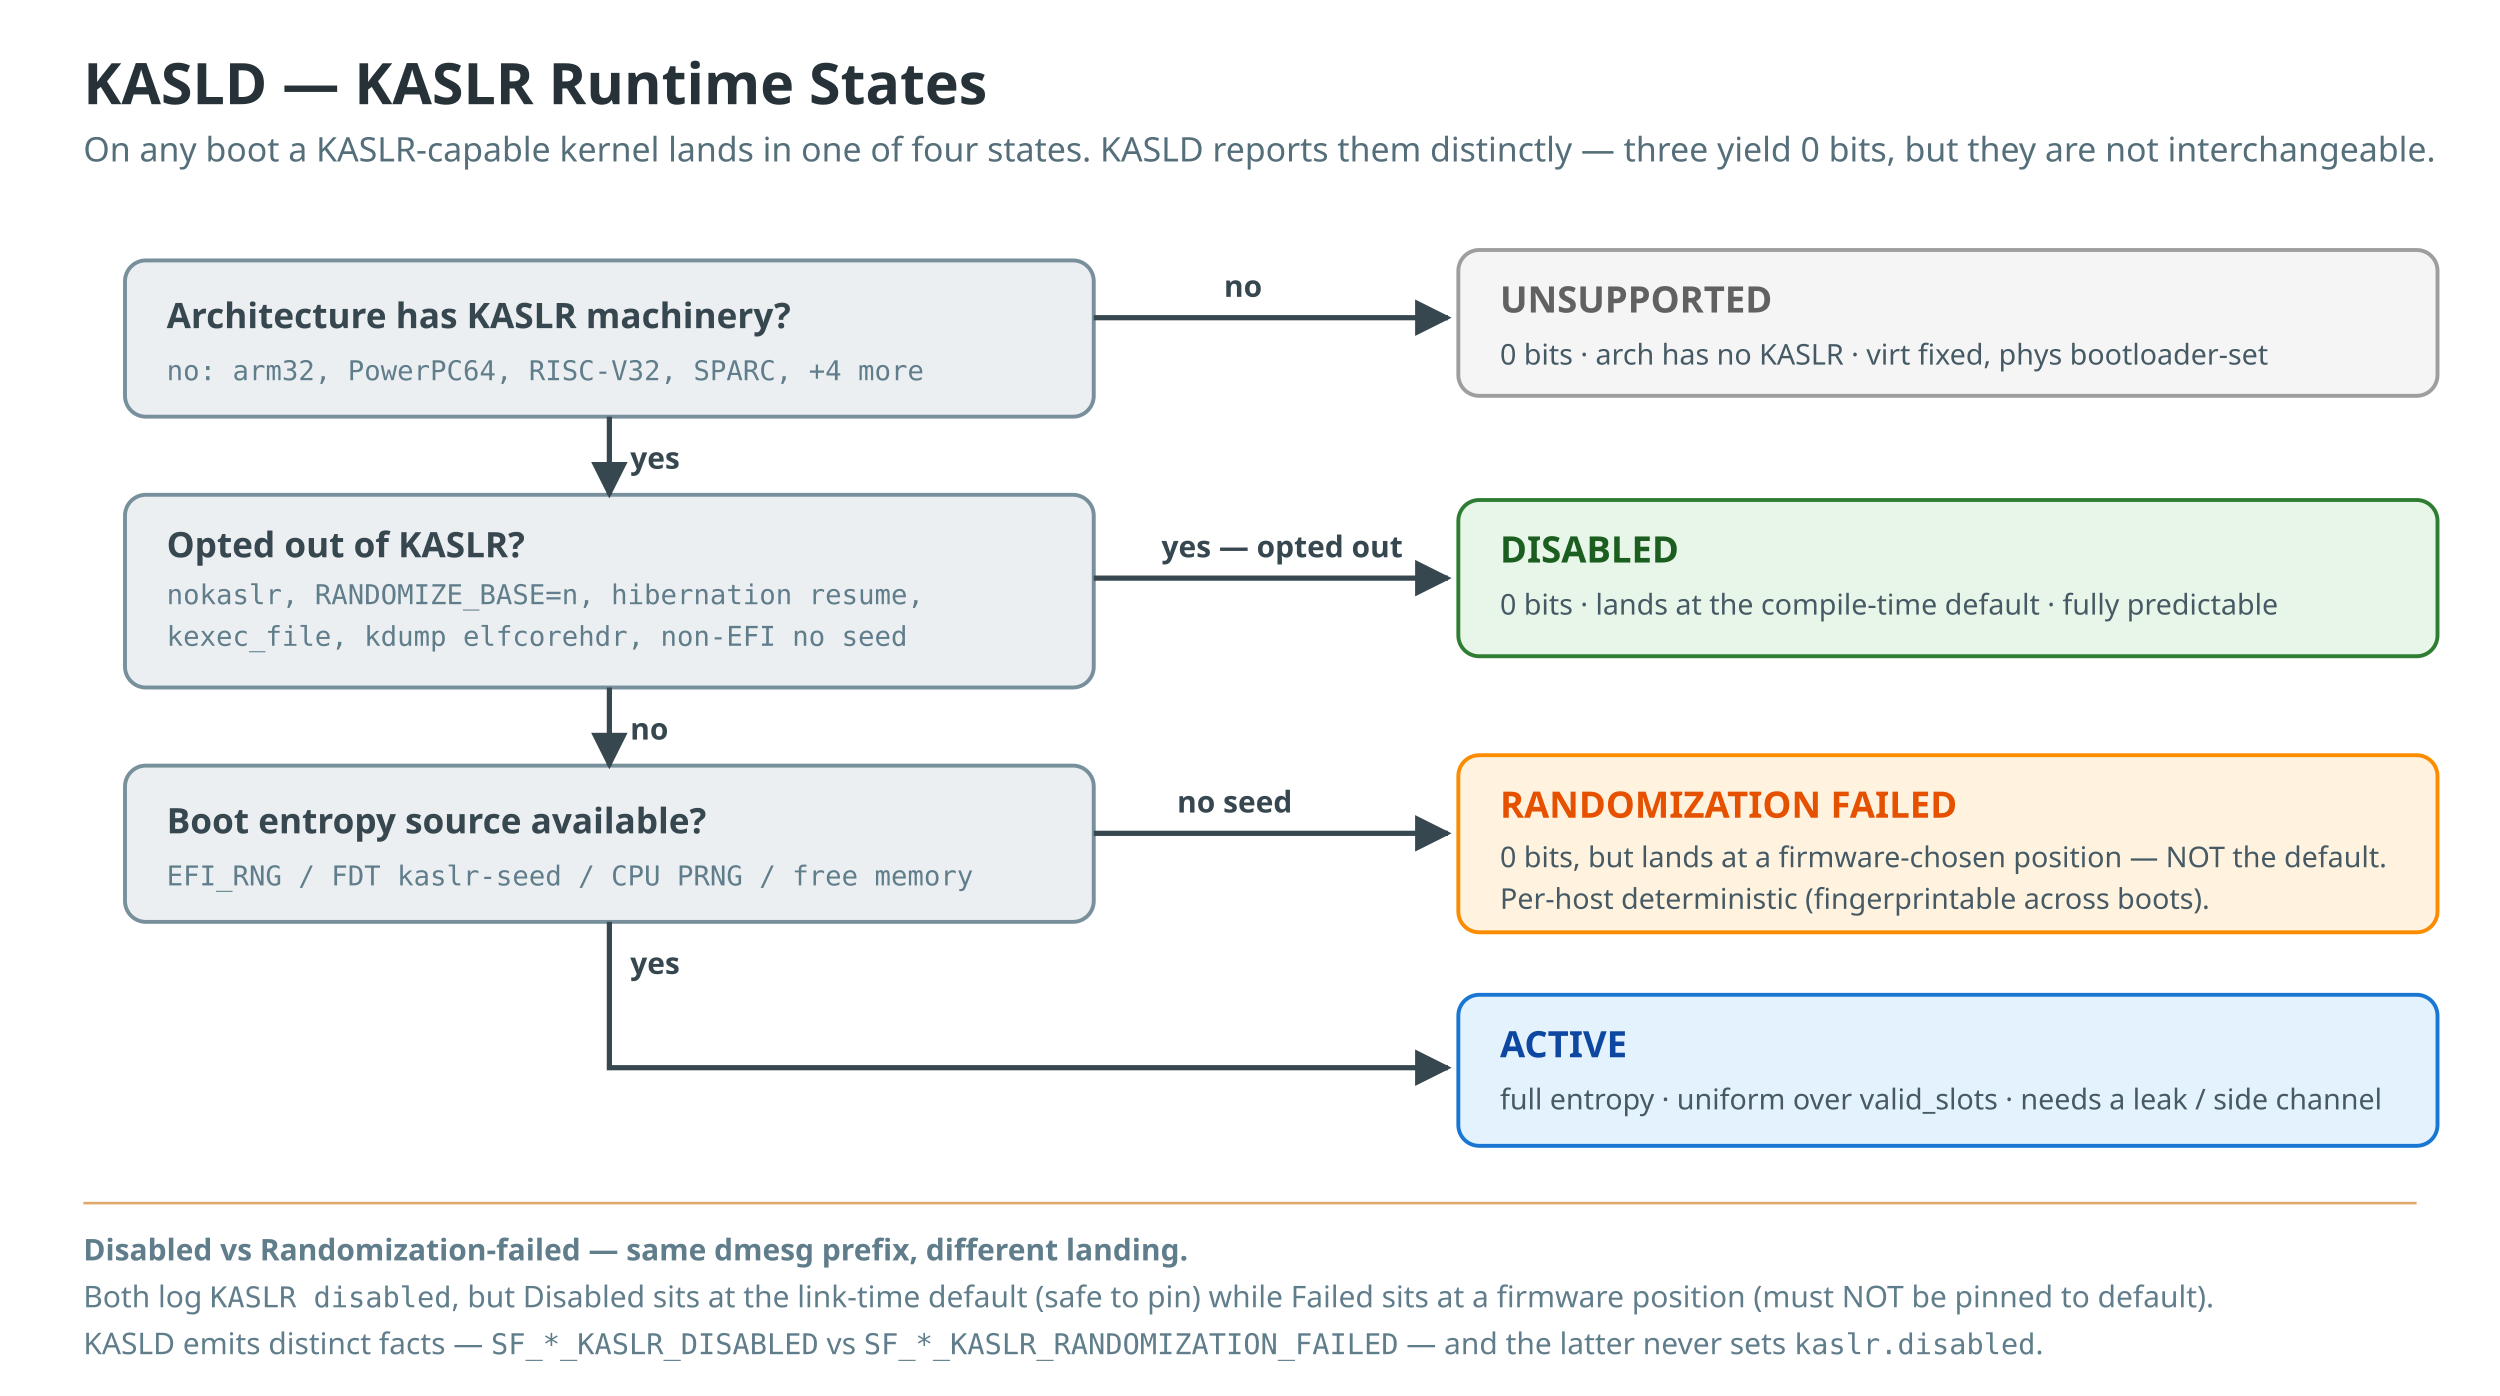
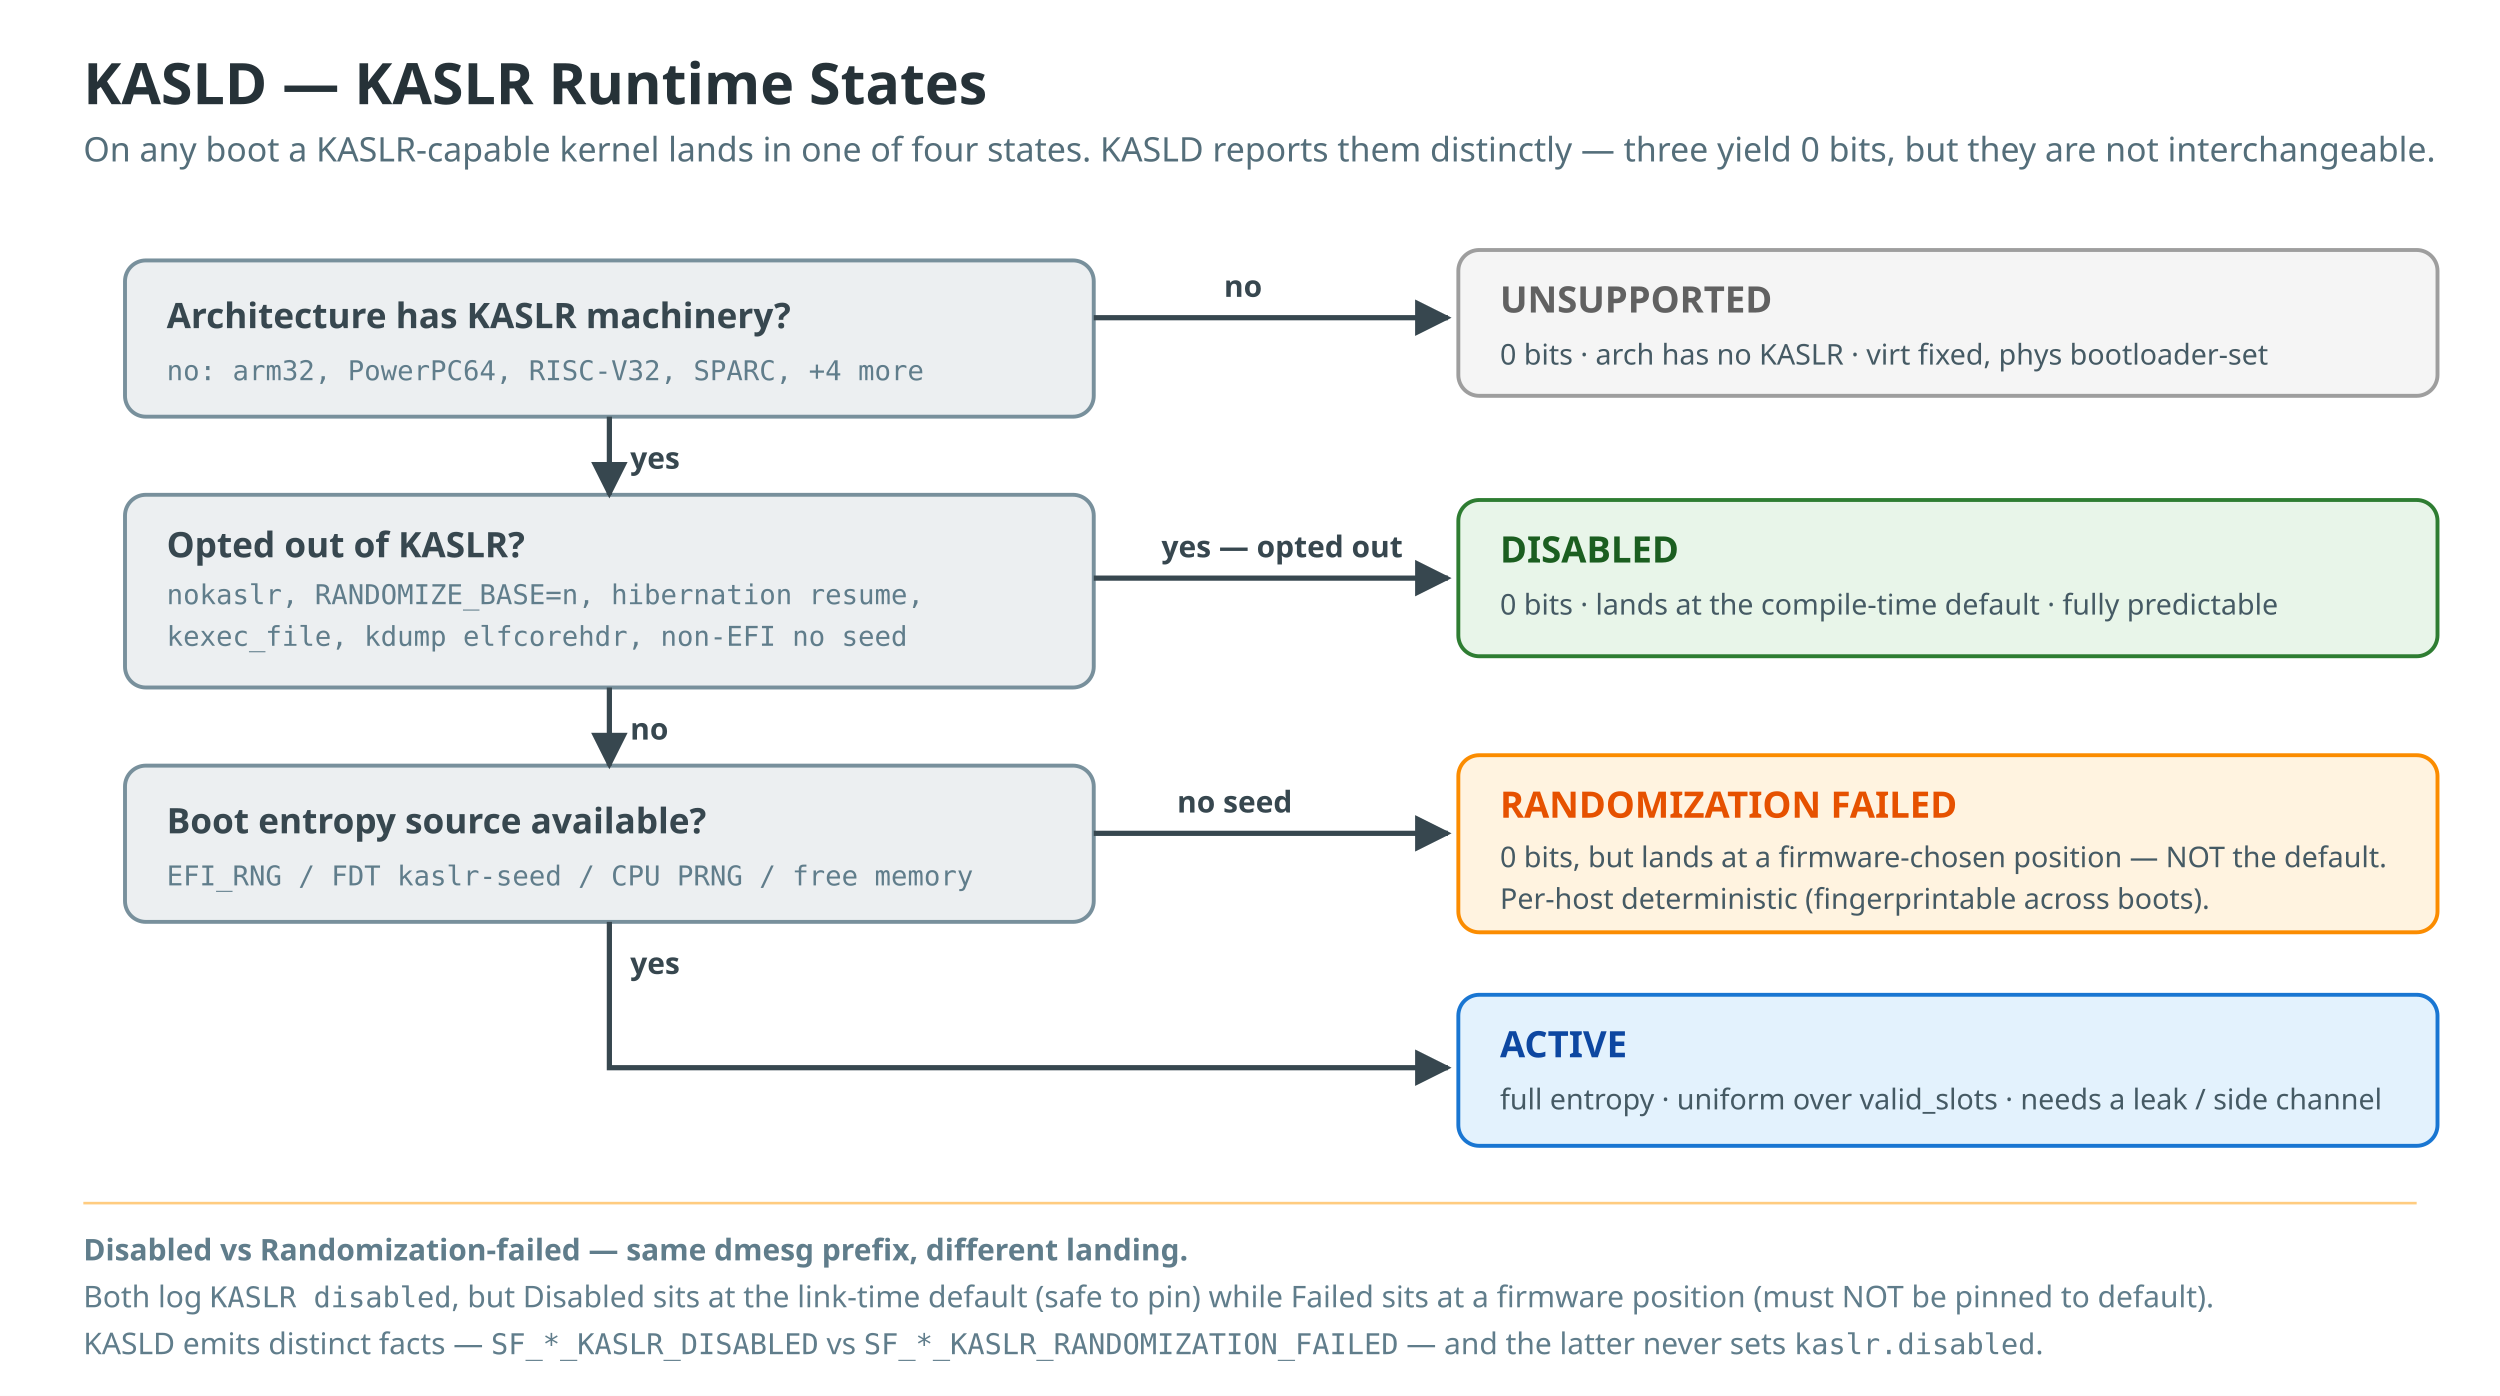
<svg xmlns="http://www.w3.org/2000/svg" width="960" height="536" viewBox="0 0 960 536" font-family="sans-serif">
  <defs>
    <marker id="arrow" viewBox="0 0 10 10" refX="9" refY="5" markerWidth="7" markerHeight="7" orient="auto-start-reverse">
      <path d="M0 0 L10 5 L0 10 z" fill="#37474f" />
    </marker>
    <style>
      .title { font-size: 22px; font-weight: 700; fill: #263238; }
      .sub   { font-size: 13px; fill: #546e7a; }
      .q     { font-size: 13.5px; font-weight: 700; fill: #37474f; }
      .qs    { font-family: monospace; font-size: 10.5px; fill: #607d8b; }
      .tt    { font-size: 14px; font-weight: 700; }
      .ts    { font-size: 11px; fill: #455a64; }
      .flow  { stroke: #37474f; stroke-width: 2; fill: none; marker-end: url(#arrow); }
      .elab  { font-size: 11.5px; font-weight: 700; fill: #37474f; }
      .note  { font-size: 11.5px; fill: #607d8b; }
      .mono  { font-family: monospace; font-size: 11px; }
    </style>
  </defs>
  <rect x="0" y="0" width="100%" height="100%" fill="#ffffff" />
  <text x="32" y="40" class="title">KASLD — KASLR Runtime States</text>
  <text x="32" y="62" class="sub">On any boot a KASLR-capable kernel lands in one of four states. KASLD reports them distinctly — three yield 0 bits, but they are not interchangeable.</text>
  <rect x="48" y="100" width="372" height="60" rx="8" fill="#eceff1" stroke="#78909c" stroke-width="1.5" />
  <text x="64" y="126" class="q">Architecture has KASLR machinery?</text>
  <text x="64" y="146" class="qs">no: arm32, PowerPC64, RISC-V32, SPARC, +4 more</text>
  <rect x="48" y="190" width="372" height="74" rx="8" fill="#eceff1" stroke="#78909c" stroke-width="1.5" />
  <text x="64" y="214" class="q">Opted out of KASLR?</text>
  <text x="64" y="232" class="qs">nokaslr, RANDOMIZE_BASE=n, hibernation resume,</text>
  <text x="64" y="248" class="qs">kexec_file, kdump elfcorehdr, non-EFI no seed</text>
  <rect x="48" y="294" width="372" height="60" rx="8" fill="#eceff1" stroke="#78909c" stroke-width="1.5" />
  <text x="64" y="320" class="q">Boot entropy source available?</text>
  <text x="64" y="340" class="qs">EFI_RNG / FDT kaslr-seed / CPU PRNG / free memory</text>
  <path d="M234 160 L234 190" class="flow" />
  <text x="242" y="180" class="elab">yes</text>
  <path d="M234 264 L234 294" class="flow" />
  <text x="242" y="284" class="elab">no</text>
  <path d="M234 354 L234 410 L556 410" class="flow" />
  <text x="242" y="374" class="elab">yes</text>
  <path d="M420 122 L556 122" class="flow" />
  <text x="470" y="114" class="elab">no</text>
  <path d="M420 222 L556 222" class="flow" />
  <text x="446" y="214" class="elab">yes — opted out</text>
  <path d="M420 320 L556 320" class="flow" />
  <text x="452" y="312" class="elab">no seed</text>
  <rect x="560" y="96" width="376" height="56" rx="8" fill="#f5f5f5" stroke="#9e9e9e" stroke-width="1.5" />
  <text x="576" y="120" class="tt" fill="#616161">UNSUPPORTED</text>
  <text x="576" y="140" class="ts">0 bits · arch has no KASLR · virt fixed, phys bootloader-set</text>
  <rect x="560" y="192" width="376" height="60" rx="8" fill="#e8f5e9" stroke="#2e7d32" stroke-width="1.5" />
  <text x="576" y="216" class="tt" fill="#1b5e20">DISABLED</text>
  <text x="576" y="236" class="ts">0 bits · lands at the compile-time default · fully predictable</text>
  <rect x="560" y="290" width="376" height="68" rx="8" fill="#fff3e0" stroke="#fb8c00" stroke-width="1.5" />
  <text x="576" y="314" class="tt" fill="#e65100">RANDOMIZATION FAILED</text>
  <text x="576" y="333" class="ts">0 bits, but lands at a firmware-chosen position — NOT the default.</text>
  <text x="576" y="349" class="ts">Per-host deterministic (fingerprintable across boots).</text>
  <rect x="560" y="382" width="376" height="58" rx="8" fill="#e3f2fd" stroke="#1976d2" stroke-width="1.5" />
  <text x="576" y="406" class="tt" fill="#0d47a1">ACTIVE</text>
  <text x="576" y="426" class="ts">full entropy · uniform over valid_slots · needs a leak / side channel</text>
-   <line x1="32" y1="462" x2="928" y2="462" stroke="#e0a86a" stroke-width="1" />
-   <text x="32" y="484" class="note" fill="#b65c00" font-weight="700">Disabled vs Randomization-failed — same dmesg prefix, different landing.</text>
+   <line x1="32" y1="462" x2="928" y2="462" stroke="#ffcc80" stroke-width="1" />
+   <text x="32" y="484" class="note" fill="#ef6c00" font-weight="700">Disabled vs Randomization-failed — same dmesg prefix, different landing.</text>
  <text x="32" y="502" class="note">Both log <tspan class="mono">KASLR disabled</tspan>, but Disabled sits at the link-time default (safe to pin) while Failed sits at a firmware position (must NOT be pinned to default).</text>
  <text x="32" y="520" class="note">KASLD emits distinct facts — <tspan class="mono">SF_*_KASLR_DISABLED</tspan> vs <tspan class="mono">SF_*_KASLR_RANDOMIZATION_FAILED</tspan> — and the latter never sets <tspan class="mono">kaslr.disabled</tspan>.</text>
</svg>
